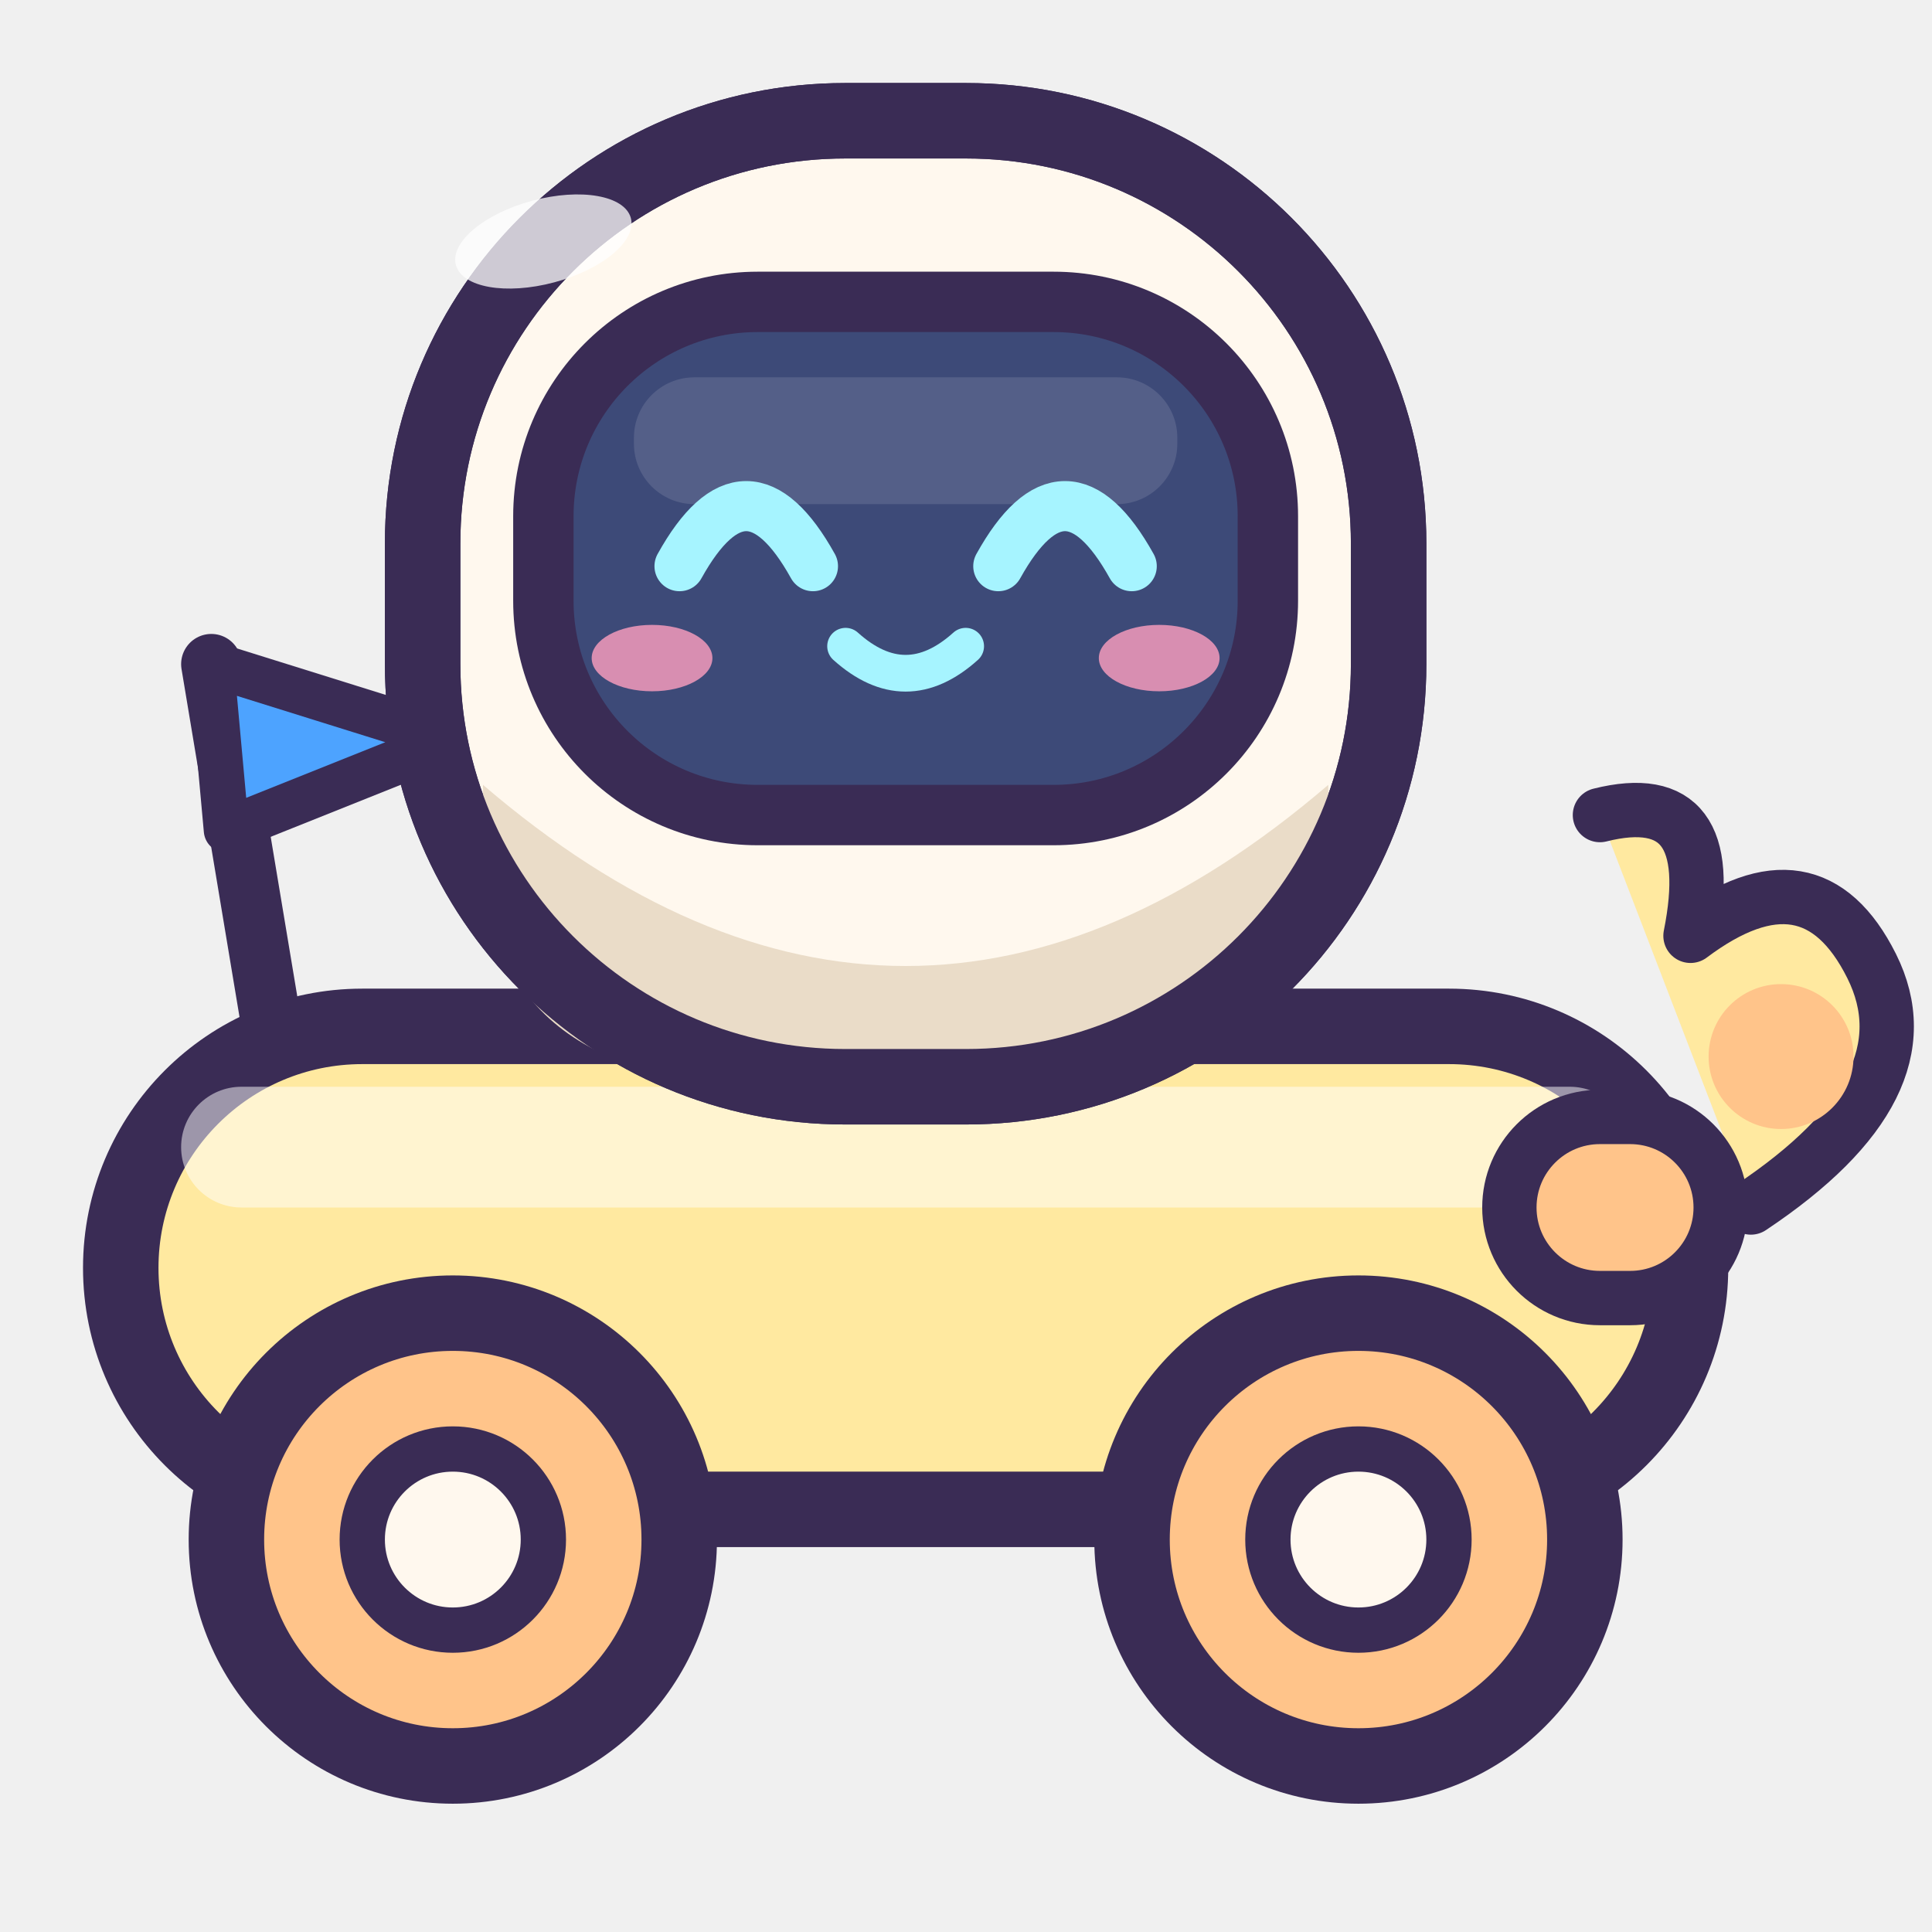
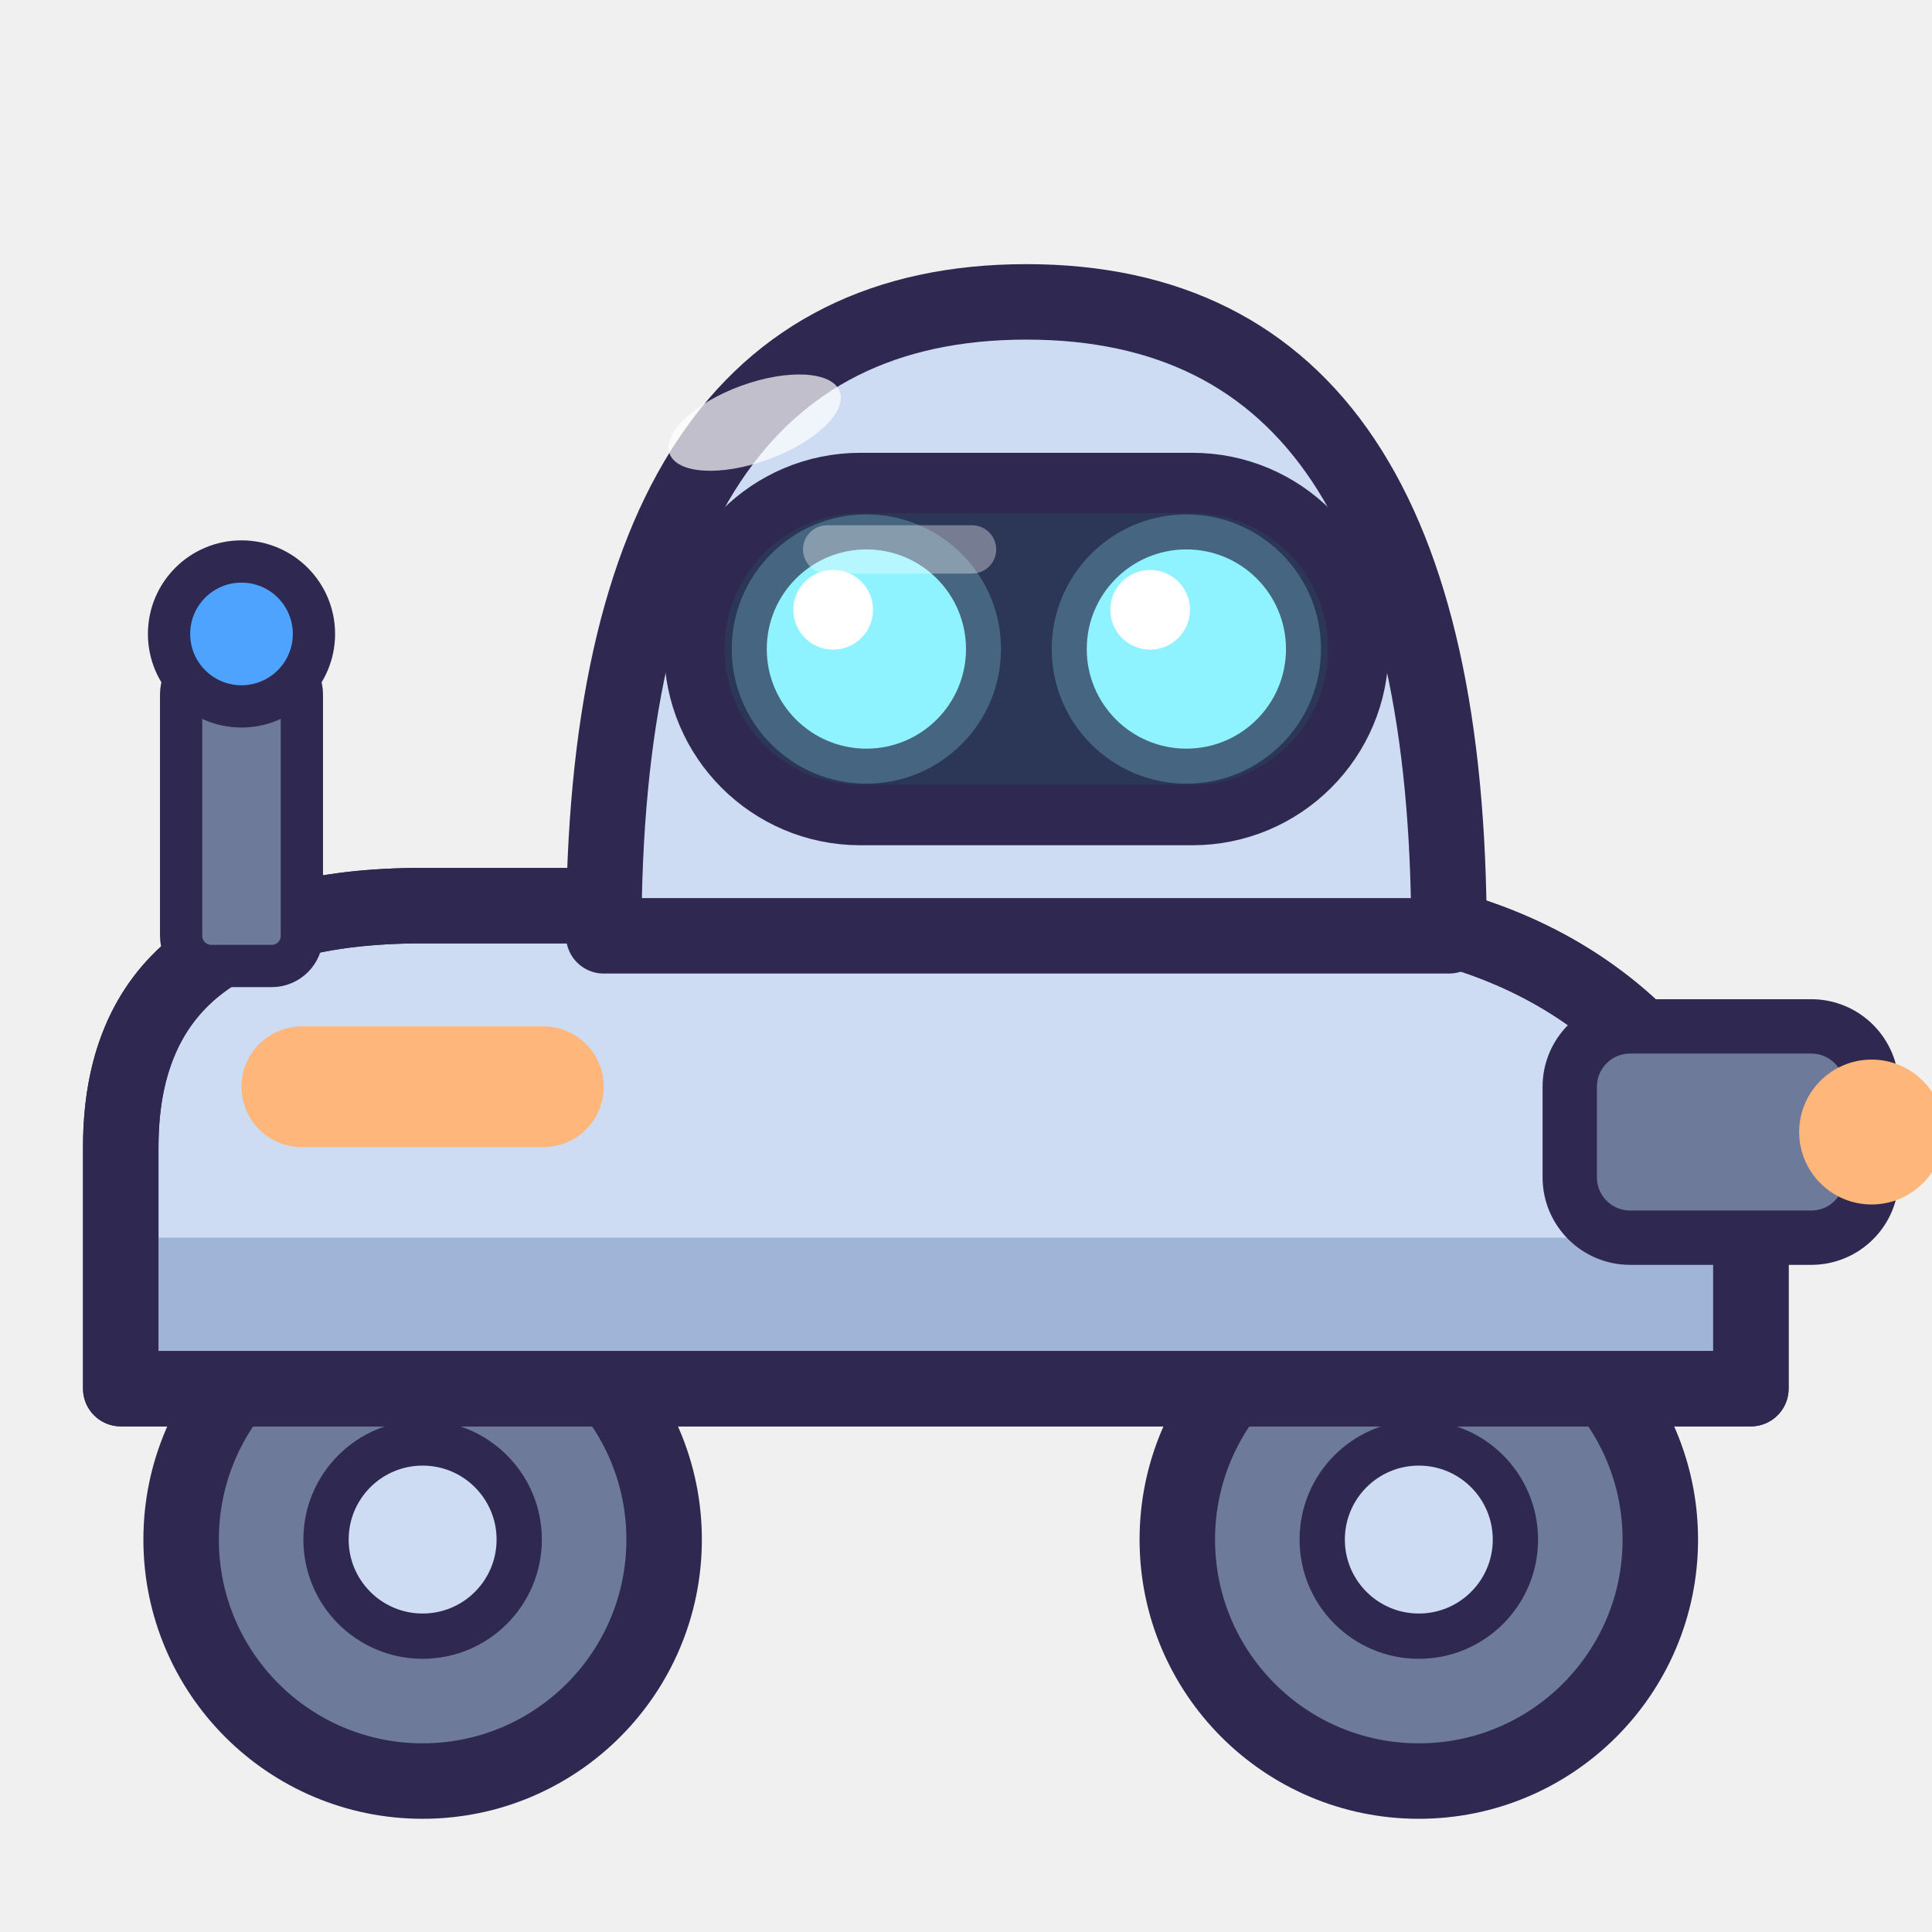
<svg xmlns="http://www.w3.org/2000/svg" viewBox="0 0 64 64">
-   <path d="M58 40 Q64 36 62 32 Q60 28 56 31 Q57 26 53 27" fill="#ffe9a0" stroke="#3a2c55" stroke-width="1.8" stroke-linejoin="round" stroke-linecap="round" />
-   <circle cx="59" cy="35" r="2.4" fill="#ffc48a" />
-   <rect x="4" y="34" width="52" height="16" rx="8" fill="#ffe9a0" stroke="#3a2c55" stroke-width="2.5" stroke-linejoin="round" stroke-linecap="round" />
-   <rect x="6" y="36" width="48" height="4" rx="2" fill="#fff" opacity="0.5" />
-   <rect x="50" y="37" width="7" height="6" rx="3" fill="#ffc48a" stroke="#3a2c55" stroke-width="1.8" stroke-linejoin="round" stroke-linecap="round" />
-   <circle cx="15" cy="51" r="7.5" fill="#ffc48a" stroke="#3a2c55" stroke-width="2.5" stroke-linejoin="round" stroke-linecap="round" />
-   <circle cx="15" cy="51" r="3" fill="#fff8ee" stroke="#3a2c55" stroke-width="1.5" stroke-linejoin="round" stroke-linecap="round" />
-   <circle cx="45" cy="51" r="7.5" fill="#ffc48a" stroke="#3a2c55" stroke-width="2.5" stroke-linejoin="round" stroke-linecap="round" />
-   <circle cx="45" cy="51" r="3" fill="#fff8ee" stroke="#3a2c55" stroke-width="1.5" stroke-linejoin="round" stroke-linecap="round" />
-   <line x1="9" y1="34" x2="7" y2="22" stroke="#3a2c55" stroke-width="2" stroke-linejoin="round" stroke-linecap="round" />
-   <path d="M7 22 L15 24.5 L7.5 27.5 Z" fill="#4da3ff" stroke="#3a2c55" stroke-width="1.5" stroke-linejoin="round" stroke-linecap="round" />
-   <rect x="14" y="4" width="32" height="32" rx="14" fill="#fff8ee" stroke="#3a2c55" stroke-width="2.5" stroke-linejoin="round" stroke-linecap="round" />
-   <path d="M16 26 Q30 38 44 26 L44 28 Q42 36 34 36 L26 36 Q16 36 16 28 Z" fill="#eadcc8" />
-   <rect x="14" y="4" width="32" height="32" rx="14" fill="none" stroke="#3a2c55" stroke-width="2.5" stroke-linejoin="round" stroke-linecap="round" />
-   <rect x="18" y="10" width="24" height="17" rx="7.1" fill="#3d4a78" stroke="#3a2c55" stroke-width="2" stroke-linejoin="round" stroke-linecap="round" />
-   <rect x="21" y="12.5" width="18" height="4.2" rx="2.0" fill="#fff" opacity="0.12" />
-   <path d="M22.51 18.755 Q24.72 14.777 26.93 18.755" fill="none" stroke="#a6f4ff" stroke-width="1.66" stroke-linecap="round" />
-   <path d="M33.07 18.755 Q35.28 14.777 37.49 18.755" fill="none" stroke="#a6f4ff" stroke-width="1.66" stroke-linecap="round" />
-   <ellipse cx="21.6" cy="21.8" rx="2.0" ry="1.1" fill="#ff9fbf" opacity="0.8" />
-   <ellipse cx="38.4" cy="21.8" rx="2.0" ry="1.1" fill="#ff9fbf" opacity="0.8" />
-   <path d="M28.011 21.407 Q30.0 23.197 31.989 21.407" fill="none" stroke="#a6f4ff" stroke-width="1.216" stroke-linecap="round" />
-   <ellipse cx="18" cy="8" rx="3" ry="1.4" fill="#fff" opacity="0.75" transform="rotate(-15 18 8)" />
+   <circle cx="14" cy="51" r="8" fill="#6d7a99" stroke="#2f2850" stroke-width="2.5" stroke-linejoin="round" stroke-linecap="round" />
+   <circle cx="14" cy="51" r="3.2" fill="#cddcf2" stroke="#2f2850" stroke-width="1.5" stroke-linejoin="round" stroke-linecap="round" />
+   <circle cx="47" cy="51" r="8" fill="#6d7a99" stroke="#2f2850" stroke-width="2.5" stroke-linejoin="round" stroke-linecap="round" />
+   <circle cx="47" cy="51" r="3.2" fill="#cddcf2" stroke="#2f2850" stroke-width="1.5" stroke-linejoin="round" stroke-linecap="round" />
+   <path d="M4 46 L4 38 Q4 30 14 30 L42 30 Q54 30 58 40 L58 46 Z" fill="#cddcf2" stroke="#2f2850" stroke-width="2.5" stroke-linejoin="round" stroke-linecap="round" />
+   <path d="M5 41 L57 41 L58 46 L4 46 Z" fill="#9fb4d6" />
+   <path d="M4 46 L4 38 Q4 30 14 30 L42 30 Q54 30 58 40 L58 46 Z" fill="none" stroke="#2f2850" stroke-width="2.5" stroke-linejoin="round" stroke-linecap="round" />
+   <rect x="8" y="34" width="12" height="4" rx="2" fill="#ffb67a" />
+   <rect x="52" y="34" width="10" height="7" rx="2" fill="#6d7a99" stroke="#2f2850" stroke-width="1.8" stroke-linejoin="round" stroke-linecap="round" />
+   <circle cx="62" cy="37.5" r="2.4" fill="#ffb67a" />
+   <rect x="6" y="22" width="4" height="10" rx="1" fill="#6d7a99" stroke="#2f2850" stroke-width="1.4" stroke-linejoin="round" stroke-linecap="round" />
+   <circle cx="8" cy="21" r="2.4" fill="#4da3ff" stroke="#2f2850" stroke-width="1.4" stroke-linejoin="round" stroke-linecap="round" />
+   <path d="M20 31 Q20 10 34 10 Q48 10 48 31 Z" fill="#cddcf2" stroke="#2f2850" stroke-width="2.5" stroke-linejoin="round" stroke-linecap="round" />
+   <rect x="23" y="16" width="22" height="11" rx="5.5" fill="#2c3656" />
+   <rect x="23" y="16" width="22" height="11" rx="5.5" fill="#2c3656" stroke="#2f2850" stroke-width="2" stroke-linejoin="round" stroke-linecap="round" />
+   <circle cx="28.7" cy="21.5" r="4.46" fill="#8ff3ff" opacity="0.25" />
+   <circle cx="28.7" cy="21.5" r="3.30" fill="#8ff3ff" />
+   <circle cx="27.6" cy="20.2" r="1.32" fill="#fff" />
+   <circle cx="39.3" cy="21.5" r="4.46" fill="#8ff3ff" opacity="0.25" />
+   <circle cx="39.3" cy="21.5" r="3.30" fill="#8ff3ff" />
+   <circle cx="38.1" cy="20.2" r="1.32" fill="#fff" />
+   <path d="M27.4 18.2 L32.2 18.2" stroke="#fff" stroke-width="1.6" stroke-linecap="round" opacity="0.35" />
+   <ellipse cx="25" cy="14" rx="3" ry="1.3" fill="#fff" opacity="0.7" transform="rotate(-20 25 14)" />
</svg>
